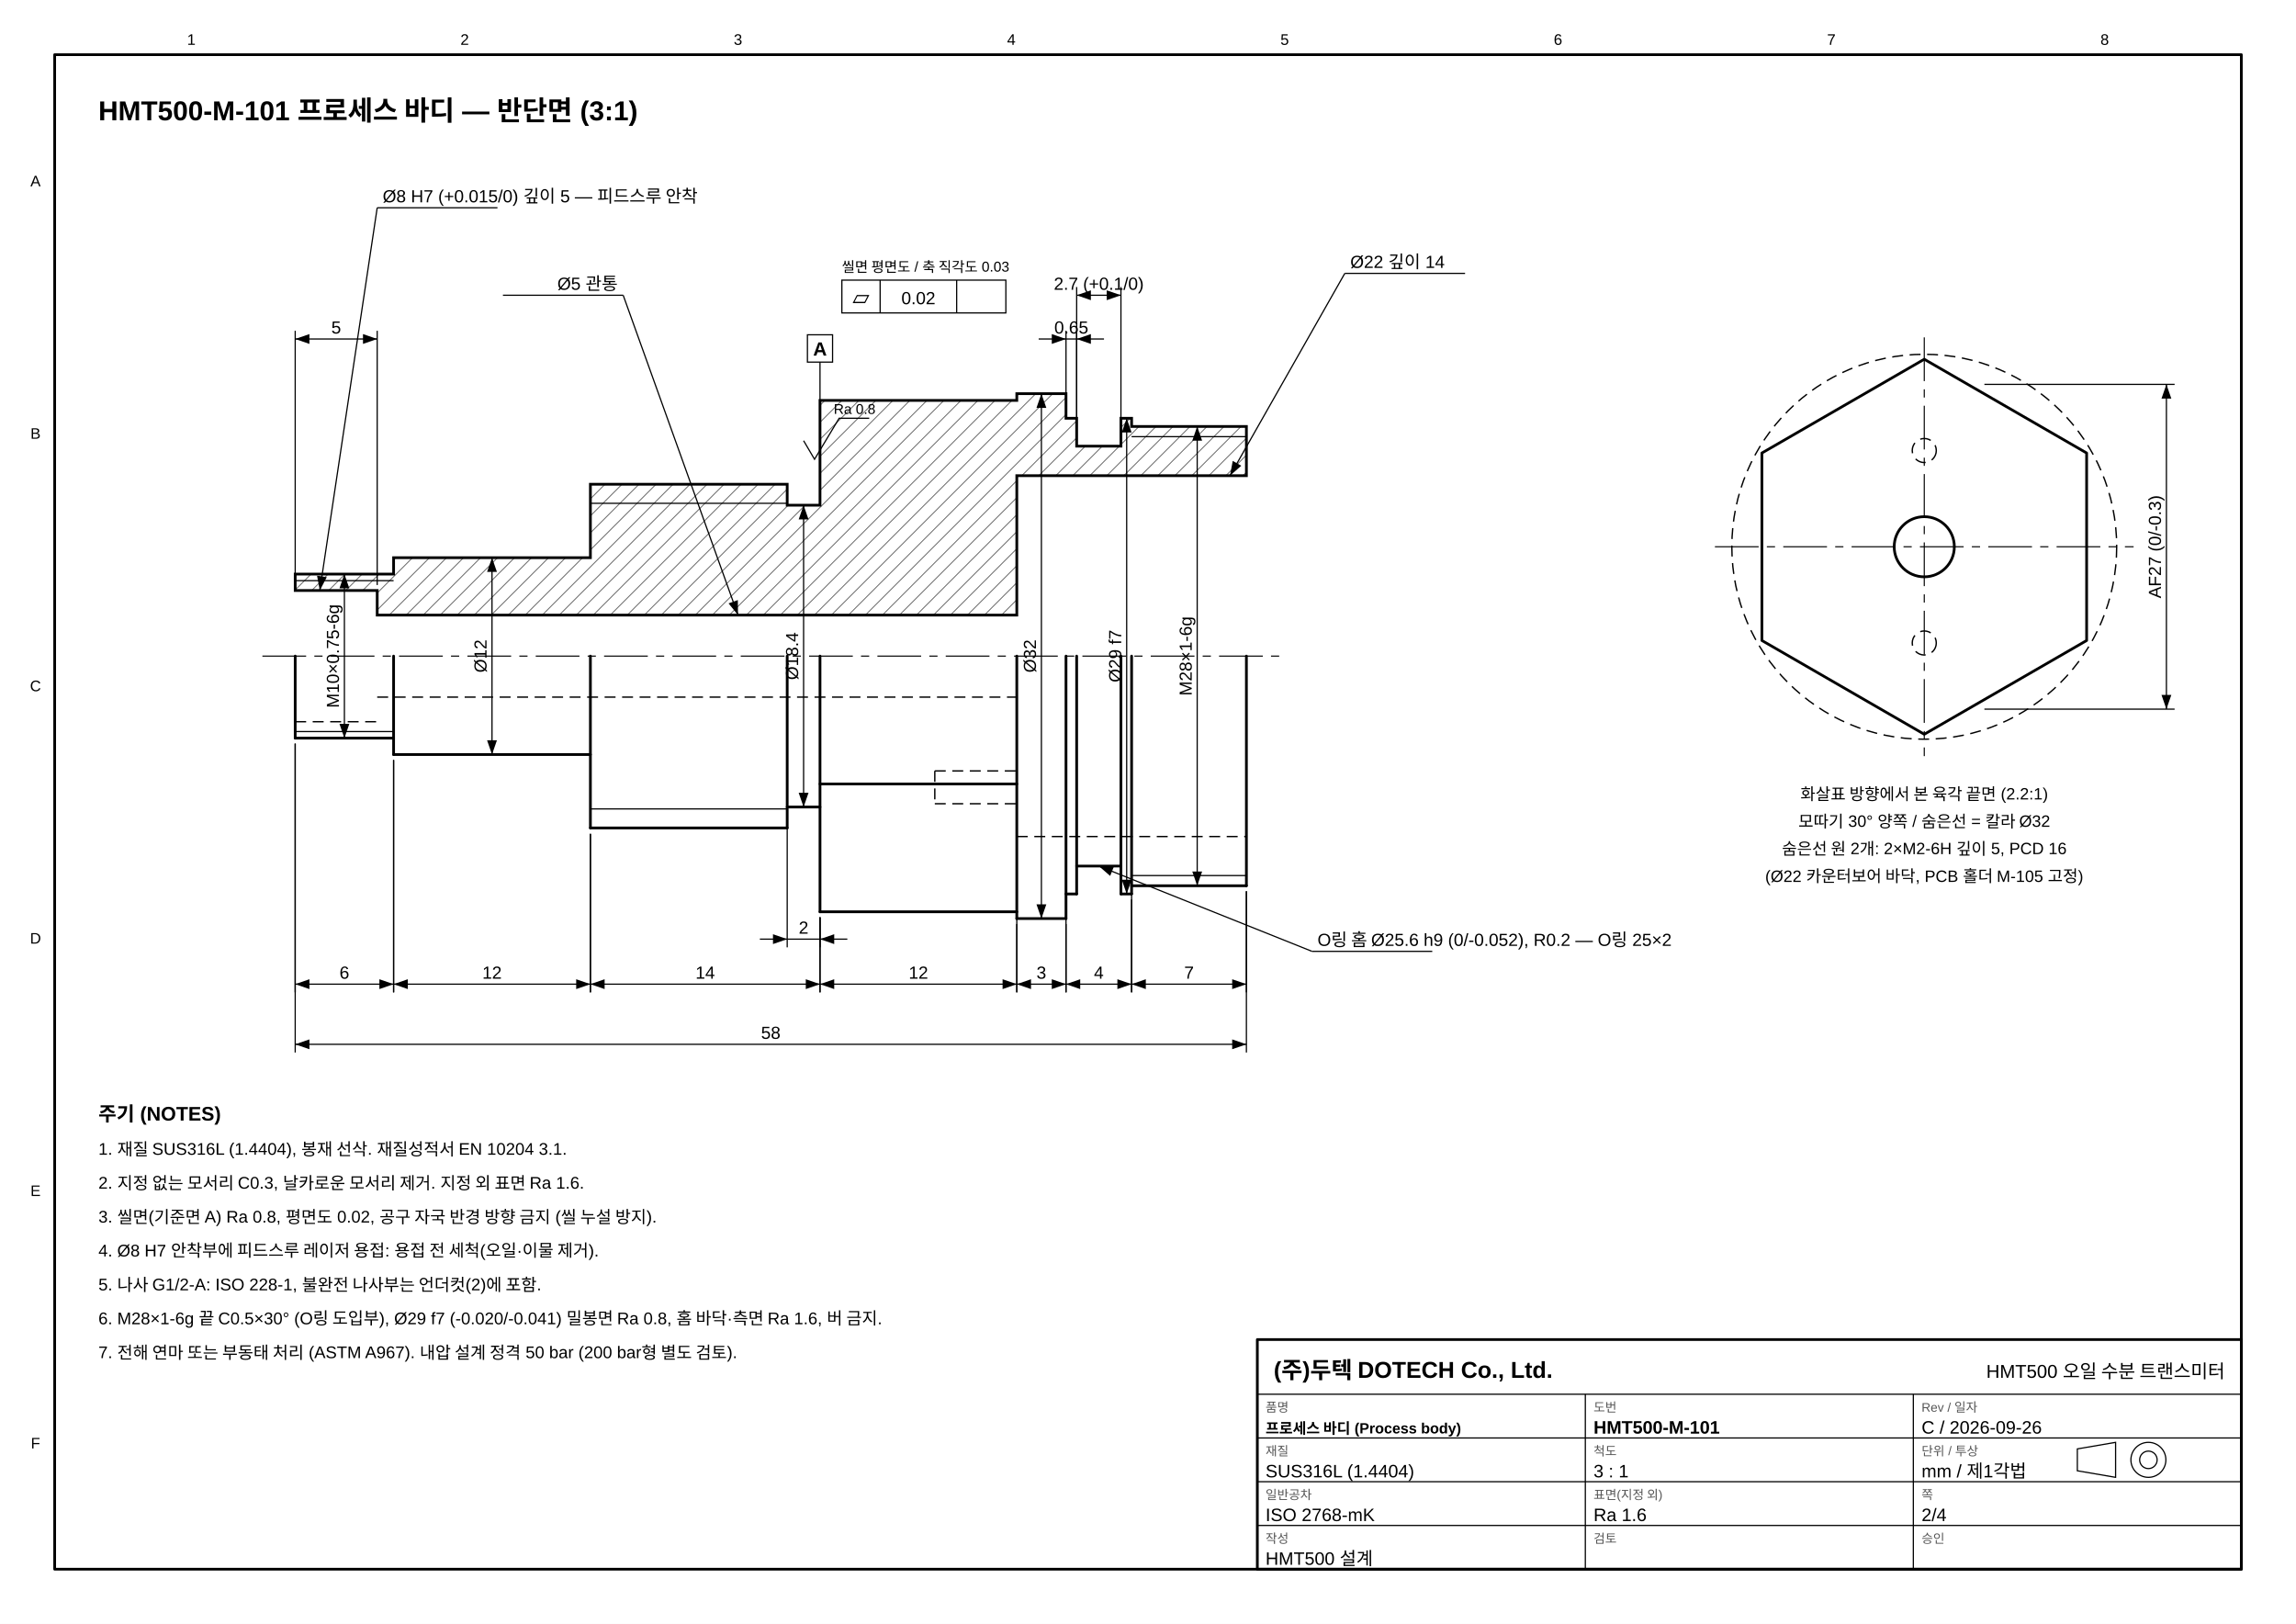
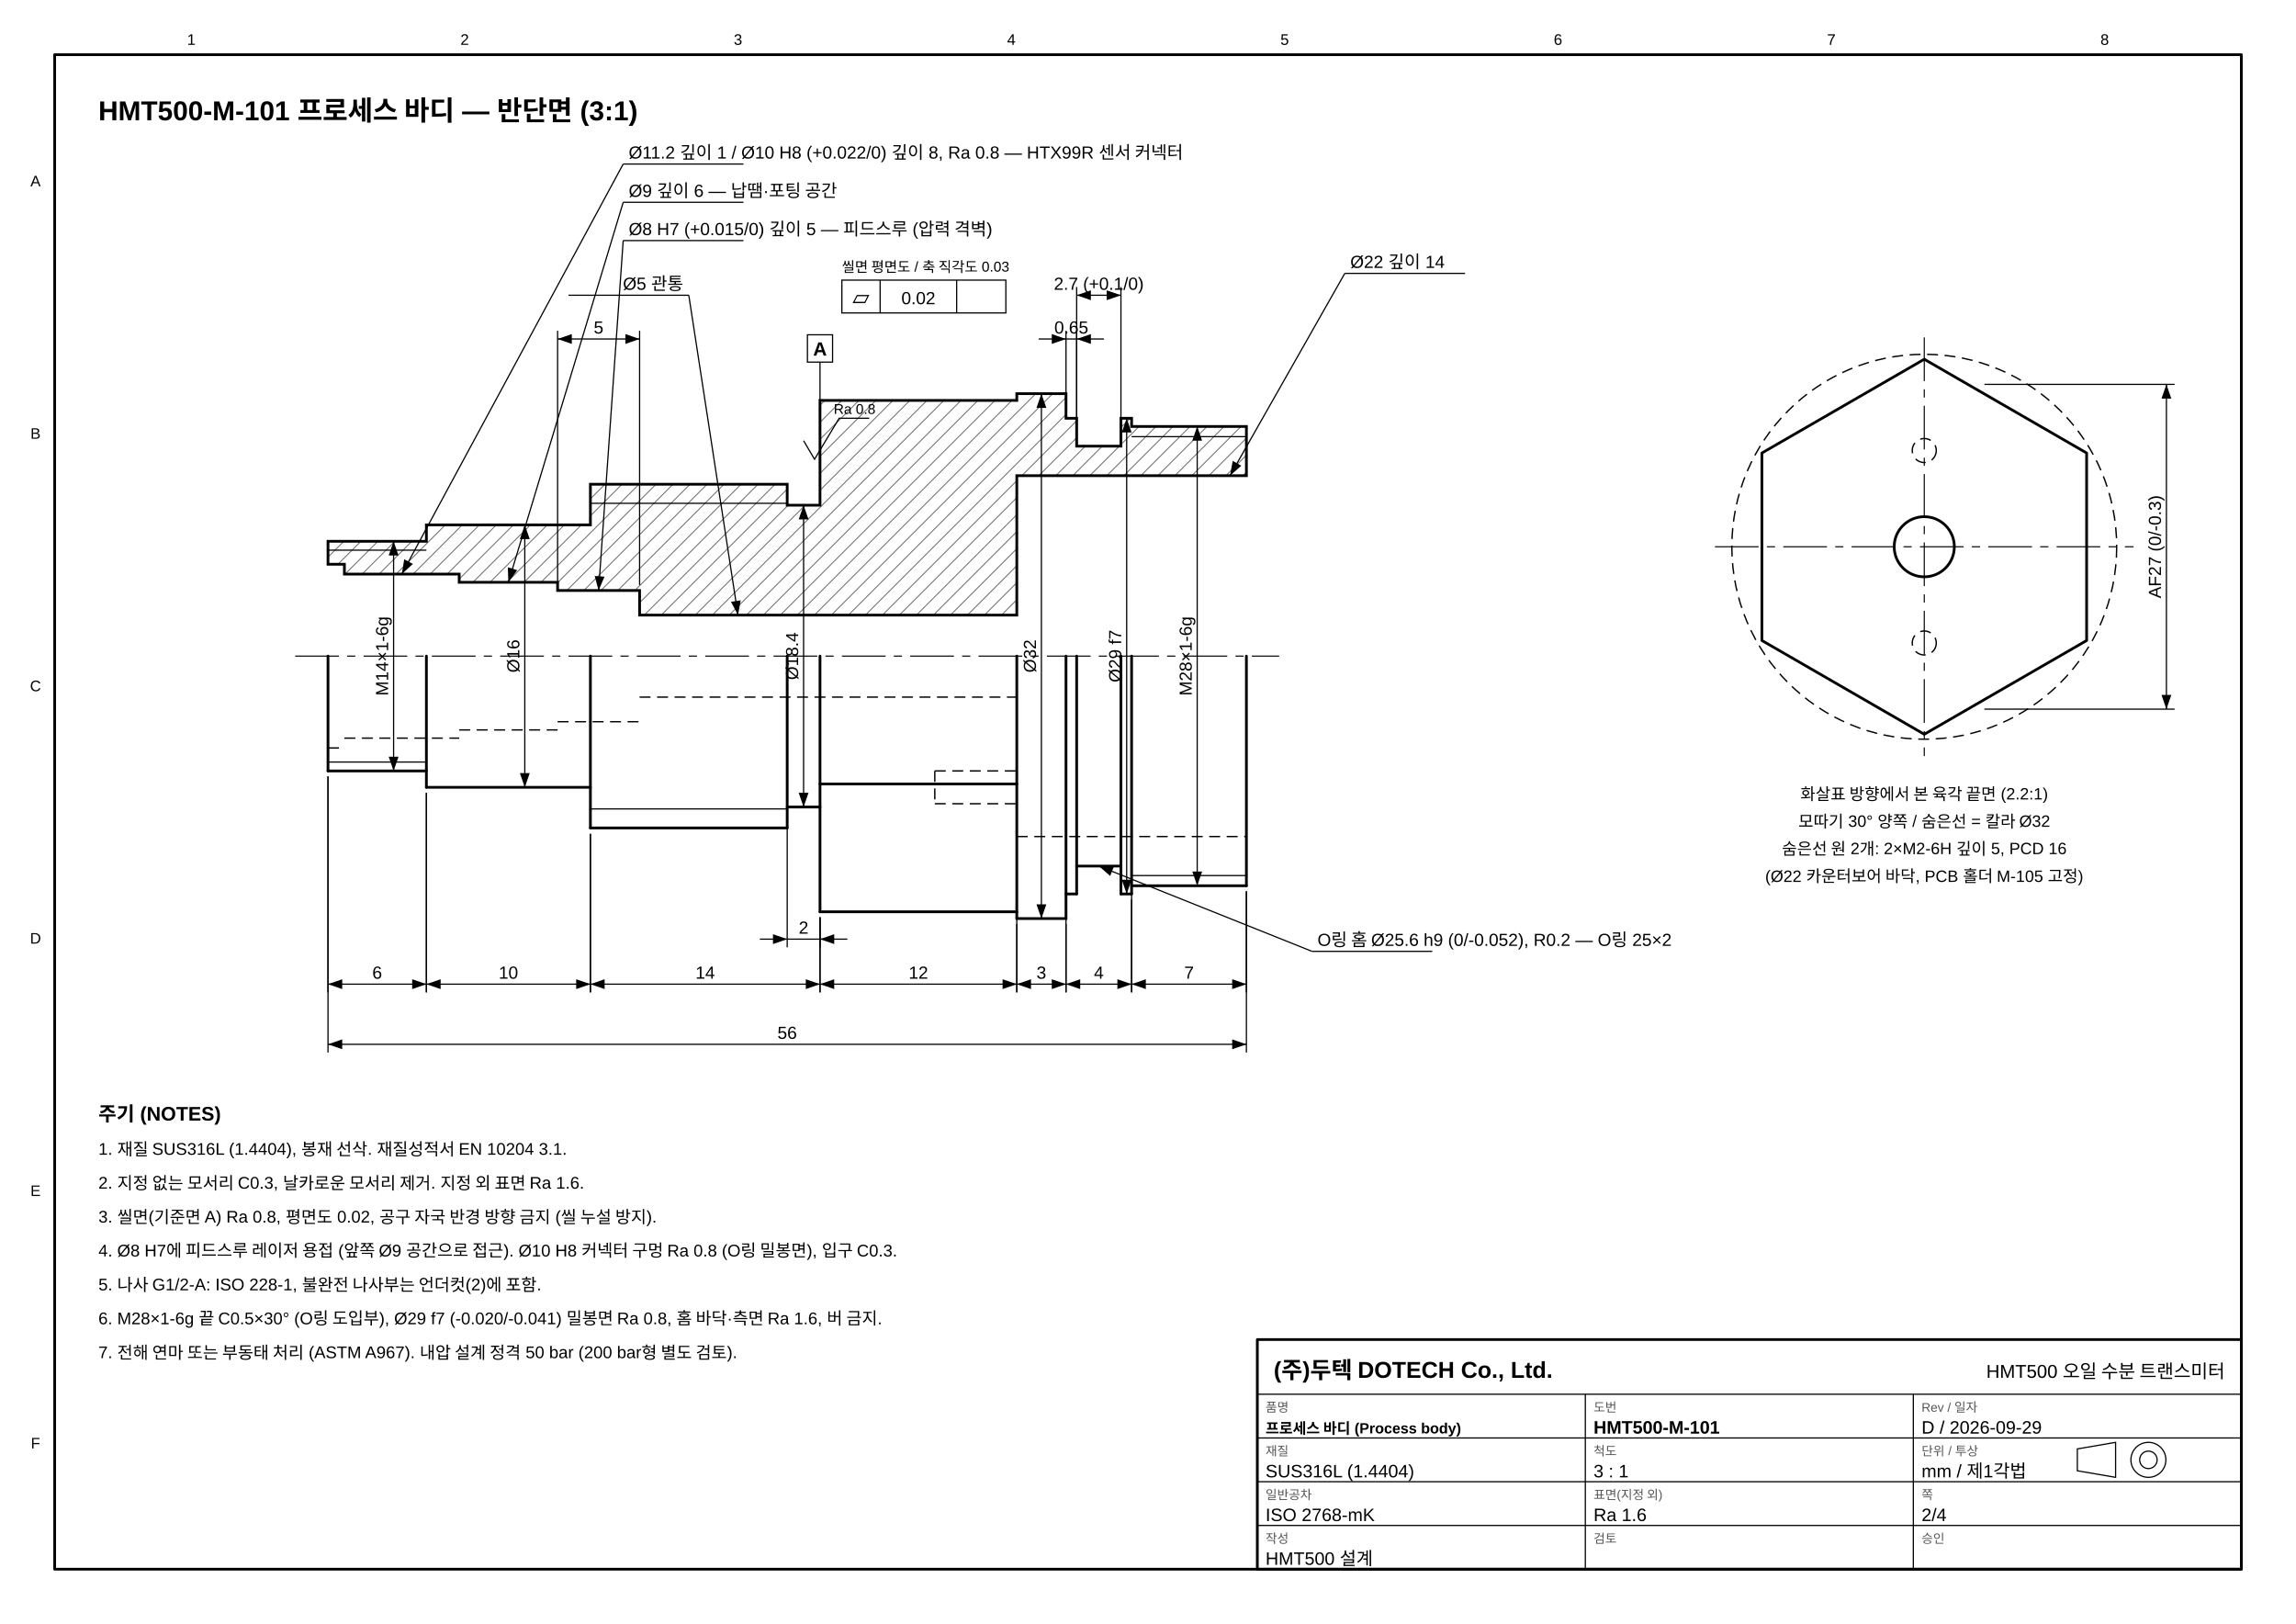
<svg xmlns="http://www.w3.org/2000/svg" width="420.0mm" height="297.0mm" viewBox="0 0 420.0 297.0">
  <rect width="420.0" height="297.0" fill="#fff" />
  <style>
 .thick{stroke:#000;stroke-width:0.5;fill:none;stroke-linecap:round;stroke-linejoin:round}
 .thin{stroke:#000;stroke-width:0.22;fill:none}
 .center{stroke:#000;stroke-width:0.2;stroke-dasharray:8 1.5 1.5 1.5;fill:none}
 .hidden{stroke:#000;stroke-width:0.25;stroke-dasharray:2 1.2;fill:none}
 .hatchfill{stroke:#000;stroke-width:0.5;fill:url(#hatch)}
 .hatchfill2{stroke:#000;stroke-width:0.5;fill:url(#hatch2)}
 .part2{stroke:#000;stroke-width:0.35;fill:url(#hatch2)}
 .buy{stroke:#000;stroke-width:0.35;fill:#e8e8e8}
 .green{stroke:#000;stroke-width:0.35;fill:#cfe8d0}
 .arrow{fill:#000;stroke:none}
 .t{font-family:'Noto Sans KR','NanumGothic','Malgun Gothic',Arial,sans-serif;fill:#000}
 .muted{fill:#555}
</style>
  <defs>
    <pattern id="hatch" width="2.2" height="2.2" patternUnits="userSpaceOnUse" patternTransform="rotate(45)">
      <line x1="0" y1="0" x2="0" y2="2.2" stroke="#000" stroke-width="0.18" />
    </pattern>
    <pattern id="hatch2" width="2.2" height="2.2" patternUnits="userSpaceOnUse" patternTransform="rotate(-45)">
      <line x1="0" y1="0" x2="0" y2="2.2" stroke="#000" stroke-width="0.18" />
    </pattern>
  </defs>
-   <line x1="48.000" y1="120.000" x2="234.000" y2="120.000" class="center" />
-   <polygon points="54.000,105.000 72.000,105.000 72.000,102.000 108.000,102.000 108.000,88.567 144.000,88.567 144.000,92.400 150.000,92.400 150.000,73.235 186.000,73.235 186.000,72.000 195.000,72.000 195.000,76.500 196.950,76.500 196.950,81.600 205.050,81.600 205.050,76.500 207.000,76.500 207.000,78.000 228.000,78.000 228.000,87.000 186.000,87.000 186.000,112.500 69.000,112.500 69.000,108.000 54.000,108.000" class="hatchfill" />
-   <line x1="54.000" y1="135.000" x2="72.000" y2="135.000" class="thick" />
-   <line x1="54.000" y1="120.000" x2="54.000" y2="135.000" class="thick" />
-   <line x1="72.000" y1="138.000" x2="108.000" y2="138.000" class="thick" />
-   <line x1="72.000" y1="120.000" x2="72.000" y2="138.000" class="thick" />
+   <line x1="54.000" y1="120.000" x2="234.000" y2="120.000" class="center" />
+   <polygon points="60.000,99.000 78.000,99.000 78.000,96.000 108.000,96.000 108.000,88.567 144.000,88.567 144.000,92.400 150.000,92.400 150.000,73.235 186.000,73.235 186.000,72.000 195.000,72.000 195.000,76.500 196.950,76.500 196.950,81.600 205.050,81.600 205.050,76.500 207.000,76.500 207.000,78.000 228.000,78.000 228.000,87.000 186.000,87.000 186.000,112.500 117.000,112.500 117.000,108.000 102.000,108.000 102.000,106.500 84.000,106.500 84.000,105.000 63.000,105.000 63.000,103.200 60.000,103.200" class="hatchfill" />
+   <line x1="60.000" y1="141.000" x2="78.000" y2="141.000" class="thick" />
+   <line x1="60.000" y1="120.000" x2="60.000" y2="141.000" class="thick" />
+   <line x1="78.000" y1="144.000" x2="108.000" y2="144.000" class="thick" />
+   <line x1="78.000" y1="120.000" x2="78.000" y2="144.000" class="thick" />
  <line x1="108.000" y1="151.433" x2="144.000" y2="151.433" class="thick" />
  <line x1="108.000" y1="120.000" x2="108.000" y2="151.433" class="thick" />
  <line x1="144.000" y1="147.600" x2="150.000" y2="147.600" class="thick" />
  <line x1="144.000" y1="120.000" x2="144.000" y2="151.433" class="thick" />
  <line x1="150.000" y1="166.765" x2="186.000" y2="166.765" class="thick" />
  <line x1="150.000" y1="120.000" x2="150.000" y2="166.765" class="thick" />
  <line x1="186.000" y1="168.000" x2="195.000" y2="168.000" class="thick" />
  <line x1="186.000" y1="120.000" x2="186.000" y2="168.000" class="thick" />
  <line x1="195.000" y1="163.500" x2="196.950" y2="163.500" class="thick" />
  <line x1="195.000" y1="120.000" x2="195.000" y2="168.000" class="thick" />
  <line x1="196.950" y1="158.400" x2="205.050" y2="158.400" class="thick" />
  <line x1="196.950" y1="120.000" x2="196.950" y2="163.500" class="thick" />
  <line x1="205.050" y1="163.500" x2="207.000" y2="163.500" class="thick" />
  <line x1="205.050" y1="120.000" x2="205.050" y2="163.500" class="thick" />
  <line x1="207.000" y1="162.000" x2="228.000" y2="162.000" class="thick" />
  <line x1="207.000" y1="120.000" x2="207.000" y2="163.500" class="thick" />
  <line x1="228.000" y1="120.000" x2="228.000" y2="162.000" class="thick" />
  <line x1="150.000" y1="143.383" x2="186.000" y2="143.383" class="thick" />
  <line x1="108.000" y1="147.947" x2="144.000" y2="147.947" class="thin" />
  <line x1="108.000" y1="92.053" x2="144.000" y2="92.053" class="thin" />
-   <line x1="54.000" y1="133.800" x2="72.000" y2="133.800" class="thin" />
-   <line x1="54.000" y1="106.200" x2="72.000" y2="106.200" class="thin" />
+   <line x1="60.000" y1="139.375" x2="78.000" y2="139.375" class="thin" />
+   <line x1="60.000" y1="100.624" x2="78.000" y2="100.624" class="thin" />
  <line x1="207.000" y1="160.136" x2="228.000" y2="160.136" class="thin" />
  <line x1="207.000" y1="79.864" x2="228.000" y2="79.864" class="thin" />
-   <line x1="54.000" y1="132.000" x2="69.000" y2="132.000" class="hidden" />
-   <line x1="69.000" y1="127.500" x2="186.000" y2="127.500" class="hidden" />
+   <line x1="60.000" y1="136.800" x2="63.000" y2="136.800" class="hidden" />
+   <line x1="63.000" y1="135.000" x2="84.000" y2="135.000" class="hidden" />
+   <line x1="84.000" y1="133.500" x2="102.000" y2="133.500" class="hidden" />
+   <line x1="102.000" y1="132.000" x2="117.000" y2="132.000" class="hidden" />
+   <line x1="117.000" y1="127.500" x2="186.000" y2="127.500" class="hidden" />
  <line x1="186.000" y1="153.000" x2="228.000" y2="153.000" class="hidden" />
  <line x1="171.000" y1="141.000" x2="186.000" y2="141.000" class="hidden" />
  <line x1="171.000" y1="147.000" x2="186.000" y2="147.000" class="hidden" />
  <line x1="171.000" y1="141.000" x2="171.000" y2="147.000" class="hidden" />
-   <line x1="54.000" y1="136.000" x2="54.000" y2="181.500" class="thin" />
-   <line x1="72.000" y1="139.000" x2="72.000" y2="181.500" class="thin" />
-   <line x1="54.000" y1="180.000" x2="72.000" y2="180.000" class="thin" />
-   <polygon points="54.000,180.000 56.600,179.100 56.600,180.900" class="arrow" />
-   <polygon points="72.000,180.000 69.400,180.900 69.400,179.100" class="arrow" />
-   <text x="63.000" y="179.000" font-size="3.2" text-anchor="middle" class="t ">6</text>
-   <line x1="72.000" y1="139.000" x2="72.000" y2="181.500" class="thin" />
+   <line x1="60.000" y1="142.000" x2="60.000" y2="181.500" class="thin" />
+   <line x1="78.000" y1="145.000" x2="78.000" y2="181.500" class="thin" />
+   <line x1="60.000" y1="180.000" x2="78.000" y2="180.000" class="thin" />
+   <polygon points="60.000,180.000 62.600,179.100 62.600,180.900" class="arrow" />
+   <polygon points="78.000,180.000 75.400,180.900 75.400,179.100" class="arrow" />
+   <text x="69.000" y="179.000" font-size="3.2" text-anchor="middle" class="t ">6</text>
+   <line x1="78.000" y1="145.000" x2="78.000" y2="181.500" class="thin" />
  <line x1="108.000" y1="152.500" x2="108.000" y2="181.500" class="thin" />
-   <line x1="72.000" y1="180.000" x2="108.000" y2="180.000" class="thin" />
-   <polygon points="72.000,180.000 74.600,179.100 74.600,180.900" class="arrow" />
+   <line x1="78.000" y1="180.000" x2="108.000" y2="180.000" class="thin" />
+   <polygon points="78.000,180.000 80.600,179.100 80.600,180.900" class="arrow" />
  <polygon points="108.000,180.000 105.400,180.900 105.400,179.100" class="arrow" />
-   <text x="90.000" y="179.000" font-size="3.2" text-anchor="middle" class="t ">12</text>
+   <text x="93.000" y="179.000" font-size="3.2" text-anchor="middle" class="t ">10</text>
  <line x1="108.000" y1="152.500" x2="108.000" y2="181.500" class="thin" />
  <line x1="150.000" y1="167.765" x2="150.000" y2="181.500" class="thin" />
  <line x1="108.000" y1="180.000" x2="150.000" y2="180.000" class="thin" />
  <polygon points="108.000,180.000 110.600,179.100 110.600,180.900" class="arrow" />
  <polygon points="150.000,180.000 147.400,180.900 147.400,179.100" class="arrow" />
  <text x="129.000" y="179.000" font-size="3.2" text-anchor="middle" class="t ">14</text>
  <line x1="150.000" y1="167.765" x2="150.000" y2="181.500" class="thin" />
  <line x1="186.000" y1="167.765" x2="186.000" y2="181.500" class="thin" />
  <line x1="150.000" y1="180.000" x2="186.000" y2="180.000" class="thin" />
  <polygon points="150.000,180.000 152.600,179.100 152.600,180.900" class="arrow" />
  <polygon points="186.000,180.000 183.400,180.900 183.400,179.100" class="arrow" />
  <text x="168.000" y="179.000" font-size="3.2" text-anchor="middle" class="t ">12</text>
  <line x1="186.000" y1="169.000" x2="186.000" y2="181.500" class="thin" />
  <line x1="195.000" y1="169.000" x2="195.000" y2="181.500" class="thin" />
  <line x1="186.000" y1="180.000" x2="195.000" y2="180.000" class="thin" />
  <polygon points="186.000,180.000 188.600,179.100 188.600,180.900" class="arrow" />
  <polygon points="195.000,180.000 192.400,180.900 192.400,179.100" class="arrow" />
  <text x="190.500" y="179.000" font-size="3.2" text-anchor="middle" class="t ">3</text>
  <line x1="195.000" y1="164.500" x2="195.000" y2="181.500" class="thin" />
  <line x1="207.000" y1="164.500" x2="207.000" y2="181.500" class="thin" />
  <line x1="195.000" y1="180.000" x2="207.000" y2="180.000" class="thin" />
  <polygon points="195.000,180.000 197.600,179.100 197.600,180.900" class="arrow" />
  <polygon points="207.000,180.000 204.400,180.900 204.400,179.100" class="arrow" />
  <text x="201.000" y="179.000" font-size="3.2" text-anchor="middle" class="t ">4</text>
  <line x1="207.000" y1="163.000" x2="207.000" y2="181.500" class="thin" />
  <line x1="228.000" y1="163.000" x2="228.000" y2="181.500" class="thin" />
  <line x1="207.000" y1="180.000" x2="228.000" y2="180.000" class="thin" />
  <polygon points="207.000,180.000 209.600,179.100 209.600,180.900" class="arrow" />
  <polygon points="228.000,180.000 225.400,180.900 225.400,179.100" class="arrow" />
  <text x="217.500" y="179.000" font-size="3.2" text-anchor="middle" class="t ">7</text>
-   <line x1="54.000" y1="136.000" x2="54.000" y2="192.500" class="thin" />
+   <line x1="60.000" y1="142.000" x2="60.000" y2="192.500" class="thin" />
  <line x1="228.000" y1="163.000" x2="228.000" y2="192.500" class="thin" />
-   <line x1="54.000" y1="191.000" x2="228.000" y2="191.000" class="thin" />
-   <polygon points="54.000,191.000 56.600,190.100 56.600,191.900" class="arrow" />
+   <line x1="60.000" y1="191.000" x2="228.000" y2="191.000" class="thin" />
+   <polygon points="60.000,191.000 62.600,190.100 62.600,191.900" class="arrow" />
  <polygon points="228.000,191.000 225.400,191.900 225.400,190.100" class="arrow" />
-   <text x="141.000" y="190.000" font-size="3.2" text-anchor="middle" class="t ">58</text>
+   <text x="144.000" y="190.000" font-size="3.2" text-anchor="middle" class="t ">56</text>
  <line x1="144.000" y1="148.600" x2="144.000" y2="173.265" class="thin" />
  <line x1="150.000" y1="167.765" x2="150.000" y2="173.265" class="thin" />
  <line x1="144.000" y1="171.765" x2="150.000" y2="171.765" class="thin" />
  <polygon points="144.000,171.765 141.400,172.665 141.400,170.865" class="arrow" />
  <polygon points="150.000,171.765 152.600,170.865 152.600,172.665" class="arrow" />
  <line x1="139.000" y1="171.765" x2="144.000" y2="171.765" class="thin" />
  <line x1="150.000" y1="171.765" x2="155.000" y2="171.765" class="thin" />
  <text x="147.000" y="170.765" font-size="3.2" text-anchor="middle" class="t ">2</text>
-   <line x1="54.000" y1="107.000" x2="54.000" y2="60.500" class="thin" />
-   <line x1="69.000" y1="107.000" x2="69.000" y2="60.500" class="thin" />
-   <line x1="54.000" y1="62.000" x2="69.000" y2="62.000" class="thin" />
-   <polygon points="54.000,62.000 56.600,61.100 56.600,62.900" class="arrow" />
-   <polygon points="69.000,62.000 66.400,62.900 66.400,61.100" class="arrow" />
-   <text x="61.500" y="61.000" font-size="3.2" text-anchor="middle" class="t ">5</text>
+   <line x1="102.000" y1="107.000" x2="102.000" y2="60.500" class="thin" />
+   <line x1="117.000" y1="107.000" x2="117.000" y2="60.500" class="thin" />
+   <line x1="102.000" y1="62.000" x2="117.000" y2="62.000" class="thin" />
+   <polygon points="102.000,62.000 104.600,61.100 104.600,62.900" class="arrow" />
+   <polygon points="117.000,62.000 114.400,62.900 114.400,61.100" class="arrow" />
+   <text x="109.500" y="61.000" font-size="3.2" text-anchor="middle" class="t ">5</text>
  <line x1="195.000" y1="75.500" x2="195.000" y2="60.500" class="thin" />
  <line x1="196.950" y1="80.600" x2="196.950" y2="60.500" class="thin" />
  <line x1="195.000" y1="62.000" x2="196.950" y2="62.000" class="thin" />
  <polygon points="195.000,62.000 192.400,62.900 192.400,61.100" class="arrow" />
  <polygon points="196.950,62.000 199.550,61.100 199.550,62.900" class="arrow" />
  <line x1="190.000" y1="62.000" x2="195.000" y2="62.000" class="thin" />
  <line x1="196.950" y1="62.000" x2="201.950" y2="62.000" class="thin" />
  <text x="195.975" y="61.000" font-size="3.2" text-anchor="middle" class="t ">0.65</text>
  <line x1="196.950" y1="80.600" x2="196.950" y2="52.500" class="thin" />
  <line x1="205.050" y1="80.600" x2="205.050" y2="52.500" class="thin" />
  <line x1="196.950" y1="54.000" x2="205.050" y2="54.000" class="thin" />
  <polygon points="196.950,54.000 199.550,53.100 199.550,54.900" class="arrow" />
  <polygon points="205.050,54.000 202.450,54.900 202.450,53.100" class="arrow" />
  <text x="201.000" y="53.000" font-size="3.2" text-anchor="middle" class="t ">2.7 (+0.1/0)</text>
-   <line x1="63.000" y1="105.000" x2="63.000" y2="135.000" class="thin" />
-   <polygon points="63.000,105.000 63.900,107.600 62.100,107.600" class="arrow" />
-   <polygon points="63.000,135.000 62.100,132.400 63.900,132.400" class="arrow" />
-   <text x="62.000" y="120.000" font-size="3.2" text-anchor="middle" transform="rotate(-90 62.000 120.000)" class="t ">M10×0.75-6g</text>
-   <line x1="90.000" y1="102.000" x2="90.000" y2="138.000" class="thin" />
-   <polygon points="90.000,102.000 90.900,104.600 89.100,104.600" class="arrow" />
-   <polygon points="90.000,138.000 89.100,135.400 90.900,135.400" class="arrow" />
-   <text x="89.000" y="120.000" font-size="3.2" text-anchor="middle" transform="rotate(-90 89.000 120.000)" class="t ">Ø12</text>
+   <line x1="72.000" y1="99.000" x2="72.000" y2="141.000" class="thin" />
+   <polygon points="72.000,99.000 72.900,101.600 71.100,101.600" class="arrow" />
+   <polygon points="72.000,141.000 71.100,138.400 72.900,138.400" class="arrow" />
+   <text x="71.000" y="120.000" font-size="3.2" text-anchor="middle" transform="rotate(-90 71.000 120.000)" class="t ">M14×1-6g</text>
+   <line x1="96.000" y1="96.000" x2="96.000" y2="144.000" class="thin" />
+   <polygon points="96.000,96.000 96.900,98.600 95.100,98.600" class="arrow" />
+   <polygon points="96.000,144.000 95.100,141.400 96.900,141.400" class="arrow" />
+   <text x="95.000" y="120.000" font-size="3.2" text-anchor="middle" transform="rotate(-90 95.000 120.000)" class="t ">Ø16</text>
  <line x1="147.000" y1="92.400" x2="147.000" y2="147.600" class="thin" />
  <polygon points="147.000,92.400 147.900,95.000 146.100,95.000" class="arrow" />
  <polygon points="147.000,147.600 146.100,145.000 147.900,145.000" class="arrow" />
  <text x="146.000" y="120.000" font-size="3.2" text-anchor="middle" transform="rotate(-90 146.000 120.000)" class="t ">Ø18.4</text>
  <line x1="190.500" y1="72.000" x2="190.500" y2="168.000" class="thin" />
  <polygon points="190.500,72.000 191.400,74.600 189.600,74.600" class="arrow" />
  <polygon points="190.500,168.000 189.600,165.400 191.400,165.400" class="arrow" />
  <text x="189.500" y="120.000" font-size="3.2" text-anchor="middle" transform="rotate(-90 189.500 120.000)" class="t ">Ø32</text>
  <line x1="206.100" y1="76.500" x2="206.100" y2="163.500" class="thin" />
  <polygon points="206.100,76.500 207.000,79.100 205.200,79.100" class="arrow" />
  <polygon points="206.100,163.500 205.200,160.900 207.000,160.900" class="arrow" />
  <text x="205.100" y="120.000" font-size="3.2" text-anchor="middle" transform="rotate(-90 205.100 120.000)" class="t ">Ø29 f7</text>
  <line x1="219.000" y1="78.000" x2="219.000" y2="162.000" class="thin" />
  <polygon points="219.000,78.000 219.900,80.600 218.100,80.600" class="arrow" />
  <polygon points="219.000,162.000 218.100,159.400 219.900,159.400" class="arrow" />
  <text x="218.000" y="120.000" font-size="3.2" text-anchor="middle" transform="rotate(-90 218.000 120.000)" class="t ">M28×1-6g</text>
-   <line x1="58.500" y1="108.000" x2="69.000" y2="38.000" class="thin" />
-   <polygon points="58.500,108.000 57.996,105.295 59.776,105.562" class="arrow" />
-   <line x1="69.000" y1="38.000" x2="91.000" y2="38.000" class="thin" />
-   <text x="70.000" y="37.000" font-size="3.2" text-anchor="start" class="t ">Ø8 H7 (+0.015/0) 깊이 5 — 피드스루 안착</text>
-   <line x1="135.000" y1="112.500" x2="114.000" y2="54.000" class="thin" />
-   <polygon points="135.000,112.500 133.274,110.357 134.969,109.749" class="arrow" />
-   <line x1="114.000" y1="54.000" x2="92.000" y2="54.000" class="thin" />
-   <text x="113.000" y="53.000" font-size="3.2" text-anchor="end" class="t ">Ø5 관통</text>
+   <line x1="73.500" y1="105.000" x2="114.000" y2="30.000" class="thin" />
+   <polygon points="73.500,105.000 73.943,102.285 75.527,103.140" class="arrow" />
+   <line x1="114.000" y1="30.000" x2="136.000" y2="30.000" class="thin" />
+   <text x="115.000" y="29.000" font-size="3.2" text-anchor="start" class="t ">Ø11.2 깊이 1 / Ø10 H8 (+0.022/0) 깊이 8, Ra 0.8 — HTX99R 센서 커넥터</text>
+   <line x1="93.000" y1="106.500" x2="114.000" y2="37.000" class="thin" />
+   <polygon points="93.000,106.500 92.891,103.751 94.614,104.271" class="arrow" />
+   <line x1="114.000" y1="37.000" x2="136.000" y2="37.000" class="thin" />
+   <text x="115.000" y="36.000" font-size="3.2" text-anchor="start" class="t ">Ø9 깊이 6 — 납땜·포팅 공간</text>
+   <line x1="109.500" y1="108.000" x2="114.000" y2="44.000" class="thin" />
+   <polygon points="109.500,108.000 108.785,105.343 110.580,105.470" class="arrow" />
+   <line x1="114.000" y1="44.000" x2="136.000" y2="44.000" class="thin" />
+   <text x="115.000" y="43.000" font-size="3.2" text-anchor="start" class="t ">Ø8 H7 (+0.015/0) 깊이 5 — 피드스루 (압력 격벽)</text>
+   <line x1="135.000" y1="112.500" x2="126.000" y2="54.000" class="thin" />
+   <polygon points="135.000,112.500 133.715,110.067 135.494,109.793" class="arrow" />
+   <line x1="126.000" y1="54.000" x2="104.000" y2="54.000" class="thin" />
+   <text x="125.000" y="53.000" font-size="3.2" text-anchor="end" class="t ">Ø5 관통</text>
  <line x1="201.000" y1="158.400" x2="240.000" y2="174.000" class="thin" />
  <polygon points="201.000,158.400 203.748,158.530 203.080,160.201" class="arrow" />
  <line x1="240.000" y1="174.000" x2="262.000" y2="174.000" class="thin" />
  <text x="241.000" y="173.000" font-size="3.2" text-anchor="start" class="t ">O링 홈 Ø25.6 h9 (0/-0.052), R0.2 — O링 25×2</text>
  <line x1="225.000" y1="87.000" x2="246.000" y2="50.000" class="thin" />
  <polygon points="225.000,87.000 225.501,84.295 227.066,85.183" class="arrow" />
  <line x1="246.000" y1="50.000" x2="268.000" y2="50.000" class="thin" />
  <text x="247.000" y="49.000" font-size="3.2" text-anchor="start" class="t ">Ø22 깊이 14</text>
  <rect x="147.70" y="61.23" width="4.6" height="5" class="thin" fill="none" />
  <text x="150.000" y="65.035" font-size="3.5" text-anchor="middle" font-weight="700" class="t ">A</text>
  <line x1="150.000" y1="66.235" x2="150.000" y2="73.235" class="thin" />
  <polyline points="147.000,80.600 149.000,84.000 153.500,76.500 159.000,76.500" class="thin" />
  <text x="152.500" y="75.700" font-size="2.6" text-anchor="start" class="t ">Ra 0.8</text>
  <rect x="154.0" y="51.235" width="30" height="6" class="thin" fill="#fff" />
  <line x1="161.000" y1="51.235" x2="161.000" y2="57.235" class="thin" />
  <line x1="175.000" y1="51.235" x2="175.000" y2="57.235" class="thin" />
  <text x="157.500" y="55.735" font-size="4" text-anchor="middle" class="t ">⏥</text>
  <text x="168.000" y="55.635" font-size="3.2" text-anchor="middle" class="t ">0.02</text>
  <text x="179.500" y="55.635" font-size="3.2" text-anchor="middle" class="t " />
  <text x="154.000" y="49.735" font-size="2.6" text-anchor="start" class="t ">씰면 평면도 / 축 직각도 0.03</text>
  <polygon points="381.700,117.147 352.000,134.295 322.300,117.147 322.300,82.853 352.000,65.705 381.700,82.853" class="thick" />
  <circle cx="352.000" cy="100.000" r="35.200" class="hidden" fill="none" />
  <circle cx="352.000" cy="100.000" r="5.500" class="thick" fill="none" />
  <line x1="313.705" y1="100.000" x2="390.295" y2="100.000" class="center" />
  <line x1="352.000" y1="61.705" x2="352.000" y2="138.295" class="center" />
  <line x1="363.000" y1="70.300" x2="397.795" y2="70.300" class="thin" />
  <line x1="363.000" y1="129.700" x2="397.795" y2="129.700" class="thin" />
  <line x1="396.295" y1="70.300" x2="396.295" y2="129.700" class="thin" />
  <polygon points="396.295,70.300 397.195,72.900 395.395,72.900" class="arrow" />
  <polygon points="396.295,129.700 395.395,127.100 397.195,127.100" class="arrow" />
  <text x="395.295" y="100.000" font-size="3.2" text-anchor="middle" transform="rotate(-90 395.295 100.000)" class="t ">AF27 (0/-0.3)</text>
  <text x="352.000" y="146.295" font-size="3.0" text-anchor="middle" class="t ">화살표 방향에서 본 육각 끝면 (2.2:1)</text>
  <text x="352.000" y="151.295" font-size="3.0" text-anchor="middle" class="t ">모따기 30° 양쪽 / 숨은선 = 칼라 Ø32</text>
  <circle cx="352.000" cy="117.600" r="2.200" class="hidden" fill="none" />
  <circle cx="352.000" cy="82.400" r="2.200" class="hidden" fill="none" />
  <text x="352.000" y="156.295" font-size="3.0" text-anchor="middle" class="t ">숨은선 원 2개: 2×M2-6H 깊이 5, PCD 16</text>
  <text x="352.000" y="161.295" font-size="3.0" text-anchor="middle" class="t ">(Ø22 카운터보어 바닥, PCB 홀더 M-105 고정)</text>
  <text x="18.000" y="205.000" font-size="3.6" text-anchor="start" font-weight="700" class="t ">주기 (NOTES)</text>
  <text x="18.000" y="211.200" font-size="3.1" text-anchor="start" class="t ">1. 재질 SUS316L (1.4404), 봉재 선삭. 재질성적서 EN 10204 3.1.</text>
  <text x="18.000" y="217.400" font-size="3.1" text-anchor="start" class="t ">2. 지정 없는 모서리 C0.3, 날카로운 모서리 제거. 지정 외 표면 Ra 1.6.</text>
  <text x="18.000" y="223.600" font-size="3.1" text-anchor="start" class="t ">3. 씰면(기준면 A) Ra 0.8, 평면도 0.02, 공구 자국 반경 방향 금지 (씰 누설 방지).</text>
-   <text x="18.000" y="229.800" font-size="3.1" text-anchor="start" class="t ">4. Ø8 H7 안착부에 피드스루 레이저 용접: 용접 전 세척(오일·이물 제거).</text>
+   <text x="18.000" y="229.800" font-size="3.1" text-anchor="start" class="t ">4. Ø8 H7에 피드스루 레이저 용접 (앞쪽 Ø9 공간으로 접근). Ø10 H8 커넥터 구멍 Ra 0.8 (O링 밀봉면), 입구 C0.3.</text>
  <text x="18.000" y="236.000" font-size="3.1" text-anchor="start" class="t ">5. 나사 G1/2-A: ISO 228-1, 불완전 나사부는 언더컷(2)에 포함.</text>
  <text x="18.000" y="242.200" font-size="3.1" text-anchor="start" class="t ">6. M28×1-6g 끝 C0.5×30° (O링 도입부), Ø29 f7 (-0.020/-0.041) 밀봉면 Ra 0.8, 홈 바닥·측면 Ra 1.6, 버 금지.</text>
  <text x="18.000" y="248.400" font-size="3.1" text-anchor="start" class="t ">7. 전해 연마 또는 부동태 처리 (ASTM A967). 내압 설계 정격 50 bar (200 bar형 별도 검토).</text>
  <text x="18.000" y="22.000" font-size="5" text-anchor="start" font-weight="700" class="t ">HMT500-M-101  프로세스 바디  —  반단면 (3:1)</text>
  <rect x="10" y="10" width="400.0" height="277.0" class="thick" fill="none" />
  <text x="35.000" y="8.200" font-size="2.8" text-anchor="middle" class="t ">1</text>
  <text x="85.000" y="8.200" font-size="2.8" text-anchor="middle" class="t ">2</text>
  <text x="135.000" y="8.200" font-size="2.8" text-anchor="middle" class="t ">3</text>
  <text x="185.000" y="8.200" font-size="2.8" text-anchor="middle" class="t ">4</text>
  <text x="235.000" y="8.200" font-size="2.8" text-anchor="middle" class="t ">5</text>
  <text x="285.000" y="8.200" font-size="2.8" text-anchor="middle" class="t ">6</text>
  <text x="335.000" y="8.200" font-size="2.8" text-anchor="middle" class="t ">7</text>
  <text x="385.000" y="8.200" font-size="2.8" text-anchor="middle" class="t ">8</text>
  <text x="6.500" y="34.083" font-size="2.8" text-anchor="middle" class="t ">A</text>
  <text x="6.500" y="80.250" font-size="2.8" text-anchor="middle" class="t ">B</text>
  <text x="6.500" y="126.417" font-size="2.8" text-anchor="middle" class="t ">C</text>
  <text x="6.500" y="172.583" font-size="2.8" text-anchor="middle" class="t ">D</text>
  <text x="6.500" y="218.750" font-size="2.8" text-anchor="middle" class="t ">E</text>
  <text x="6.500" y="264.917" font-size="2.8" text-anchor="middle" class="t ">F</text>
  <rect x="230.0" y="245.0" width="180" height="42" class="thick" fill="#fff" />
  <line x1="230.000" y1="255.000" x2="410.000" y2="255.000" class="thin" />
  <line x1="230.000" y1="263.000" x2="410.000" y2="263.000" class="thin" />
  <line x1="230.000" y1="271.000" x2="410.000" y2="271.000" class="thin" />
  <line x1="230.000" y1="279.000" x2="410.000" y2="279.000" class="thin" />
  <line x1="290.000" y1="255.000" x2="290.000" y2="287.000" class="thin" />
  <line x1="350.000" y1="255.000" x2="350.000" y2="287.000" class="thin" />
  <text x="233.000" y="252.000" font-size="4.2" text-anchor="start" font-weight="700" class="t ">(주)두텍  DOTECH Co., Ltd.</text>
  <text x="407.000" y="252.000" font-size="3.4" text-anchor="end" class="t ">HMT500 오일 수분 트랜스미터</text>
  <text x="231.500" y="258.200" font-size="2.3" text-anchor="start" class="t muted">품명</text>
  <text x="231.500" y="262.200" font-size="2.7" text-anchor="start" font-weight="700" class="t ">프로세스 바디 (Process body)</text>
  <text x="291.500" y="258.200" font-size="2.3" text-anchor="start" class="t muted">도번</text>
  <text x="291.500" y="262.200" font-size="3.3" text-anchor="start" font-weight="700" class="t ">HMT500-M-101</text>
  <text x="351.500" y="258.200" font-size="2.3" text-anchor="start" class="t muted">Rev / 일자</text>
-   <text x="351.500" y="262.200" font-size="3.3" text-anchor="start" class="t ">C / 2026-09-26</text>
+   <text x="351.500" y="262.200" font-size="3.3" text-anchor="start" class="t ">D / 2026-09-29</text>
  <text x="231.500" y="266.200" font-size="2.3" text-anchor="start" class="t muted">재질</text>
  <text x="231.500" y="270.200" font-size="3.3" text-anchor="start" class="t ">SUS316L (1.4404)</text>
  <text x="291.500" y="266.200" font-size="2.3" text-anchor="start" class="t muted">척도</text>
  <text x="291.500" y="270.200" font-size="3.3" text-anchor="start" class="t ">3 : 1</text>
  <text x="351.500" y="266.200" font-size="2.3" text-anchor="start" class="t muted">단위 / 투상</text>
  <text x="351.500" y="270.200" font-size="3.3" text-anchor="start" class="t ">mm / 제1각법</text>
  <text x="231.500" y="274.200" font-size="2.3" text-anchor="start" class="t muted">일반공차</text>
  <text x="231.500" y="278.200" font-size="3.3" text-anchor="start" class="t ">ISO 2768-mK</text>
  <text x="291.500" y="274.200" font-size="2.3" text-anchor="start" class="t muted">표면(지정 외)</text>
  <text x="291.500" y="278.200" font-size="3.3" text-anchor="start" class="t ">Ra 1.6</text>
  <text x="351.500" y="274.200" font-size="2.3" text-anchor="start" class="t muted">쪽</text>
  <text x="351.500" y="278.200" font-size="3.3" text-anchor="start" class="t ">2/4</text>
  <text x="231.500" y="282.200" font-size="2.3" text-anchor="start" class="t muted">작성</text>
  <text x="231.500" y="286.200" font-size="3.3" text-anchor="start" class="t ">HMT500 설계</text>
  <text x="291.500" y="282.200" font-size="2.3" text-anchor="start" class="t muted">검토</text>
  <text x="291.500" y="286.200" font-size="3.3" text-anchor="start" class="t " />
  <text x="351.500" y="282.200" font-size="2.3" text-anchor="start" class="t muted">승인</text>
  <text x="351.500" y="286.200" font-size="3.3" text-anchor="start" class="t " />
  <polygon points="380.0,265.0 387.0,263.8 387.0,270.2 380.0,269.0" class="thin" fill="none" />
  <circle cx="393.000" cy="267.000" r="3.200" class="thin" fill="none" />
  <circle cx="393.000" cy="267.000" r="1.600" class="thin" fill="none" />
</svg>
